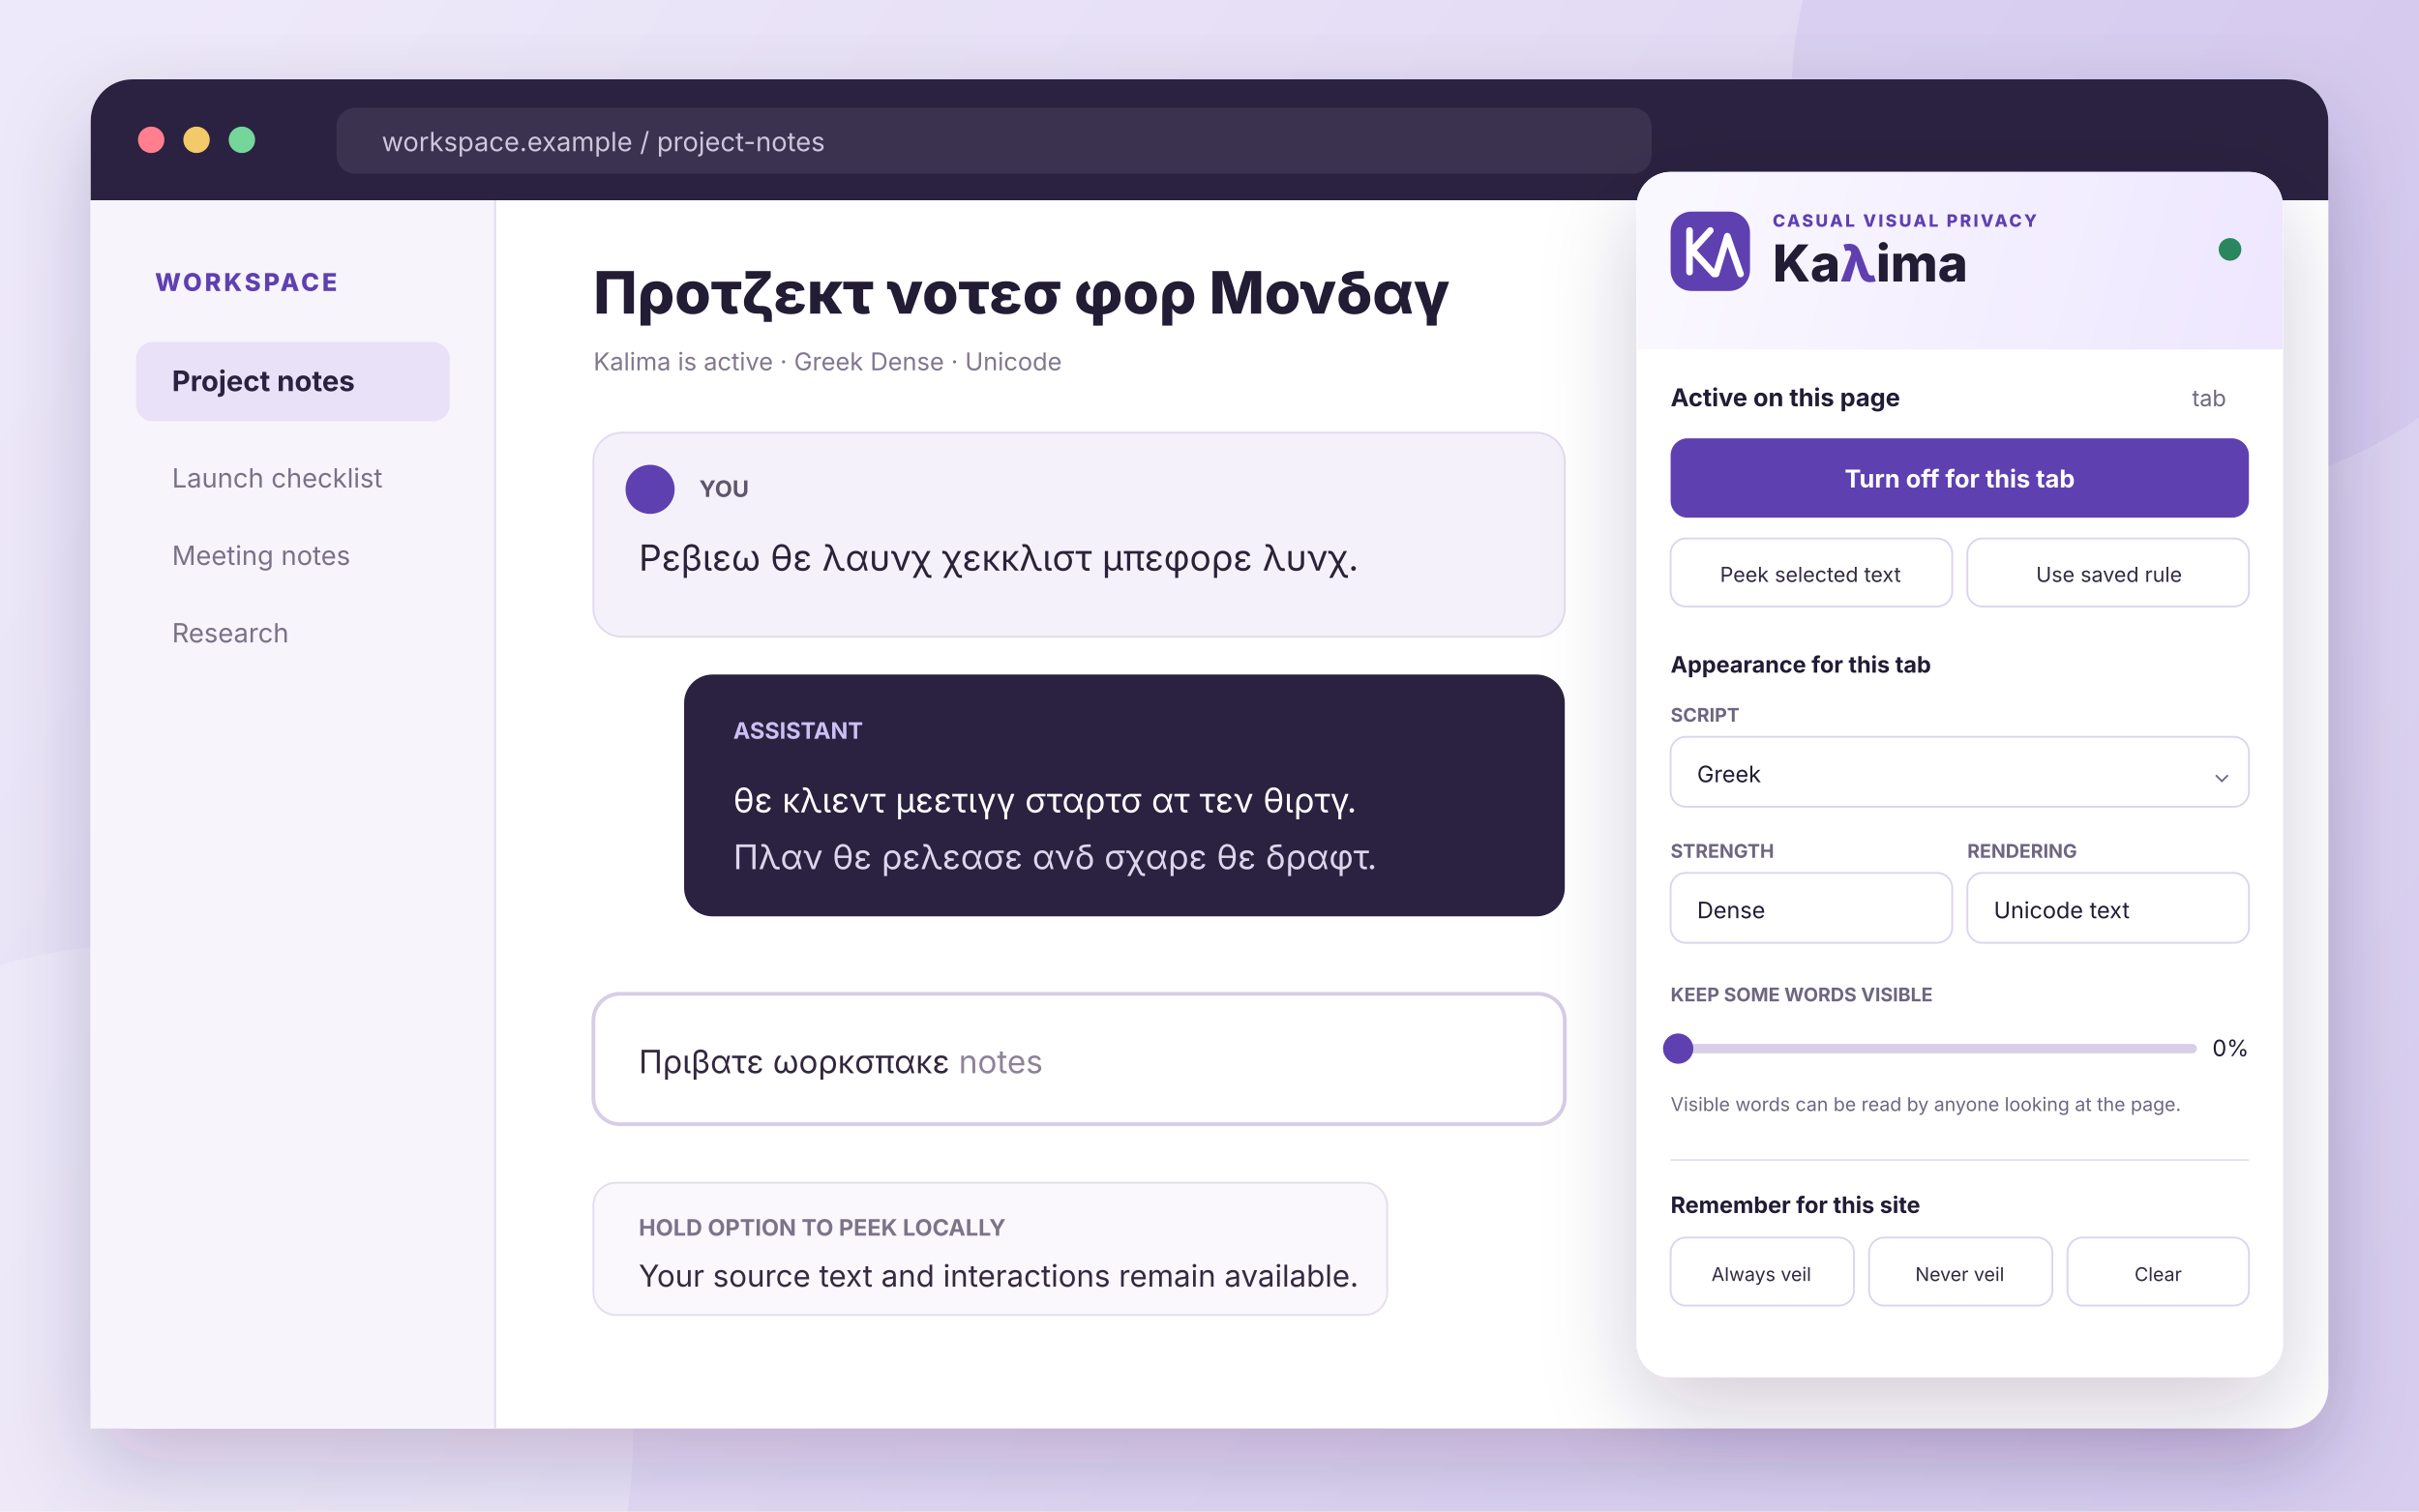
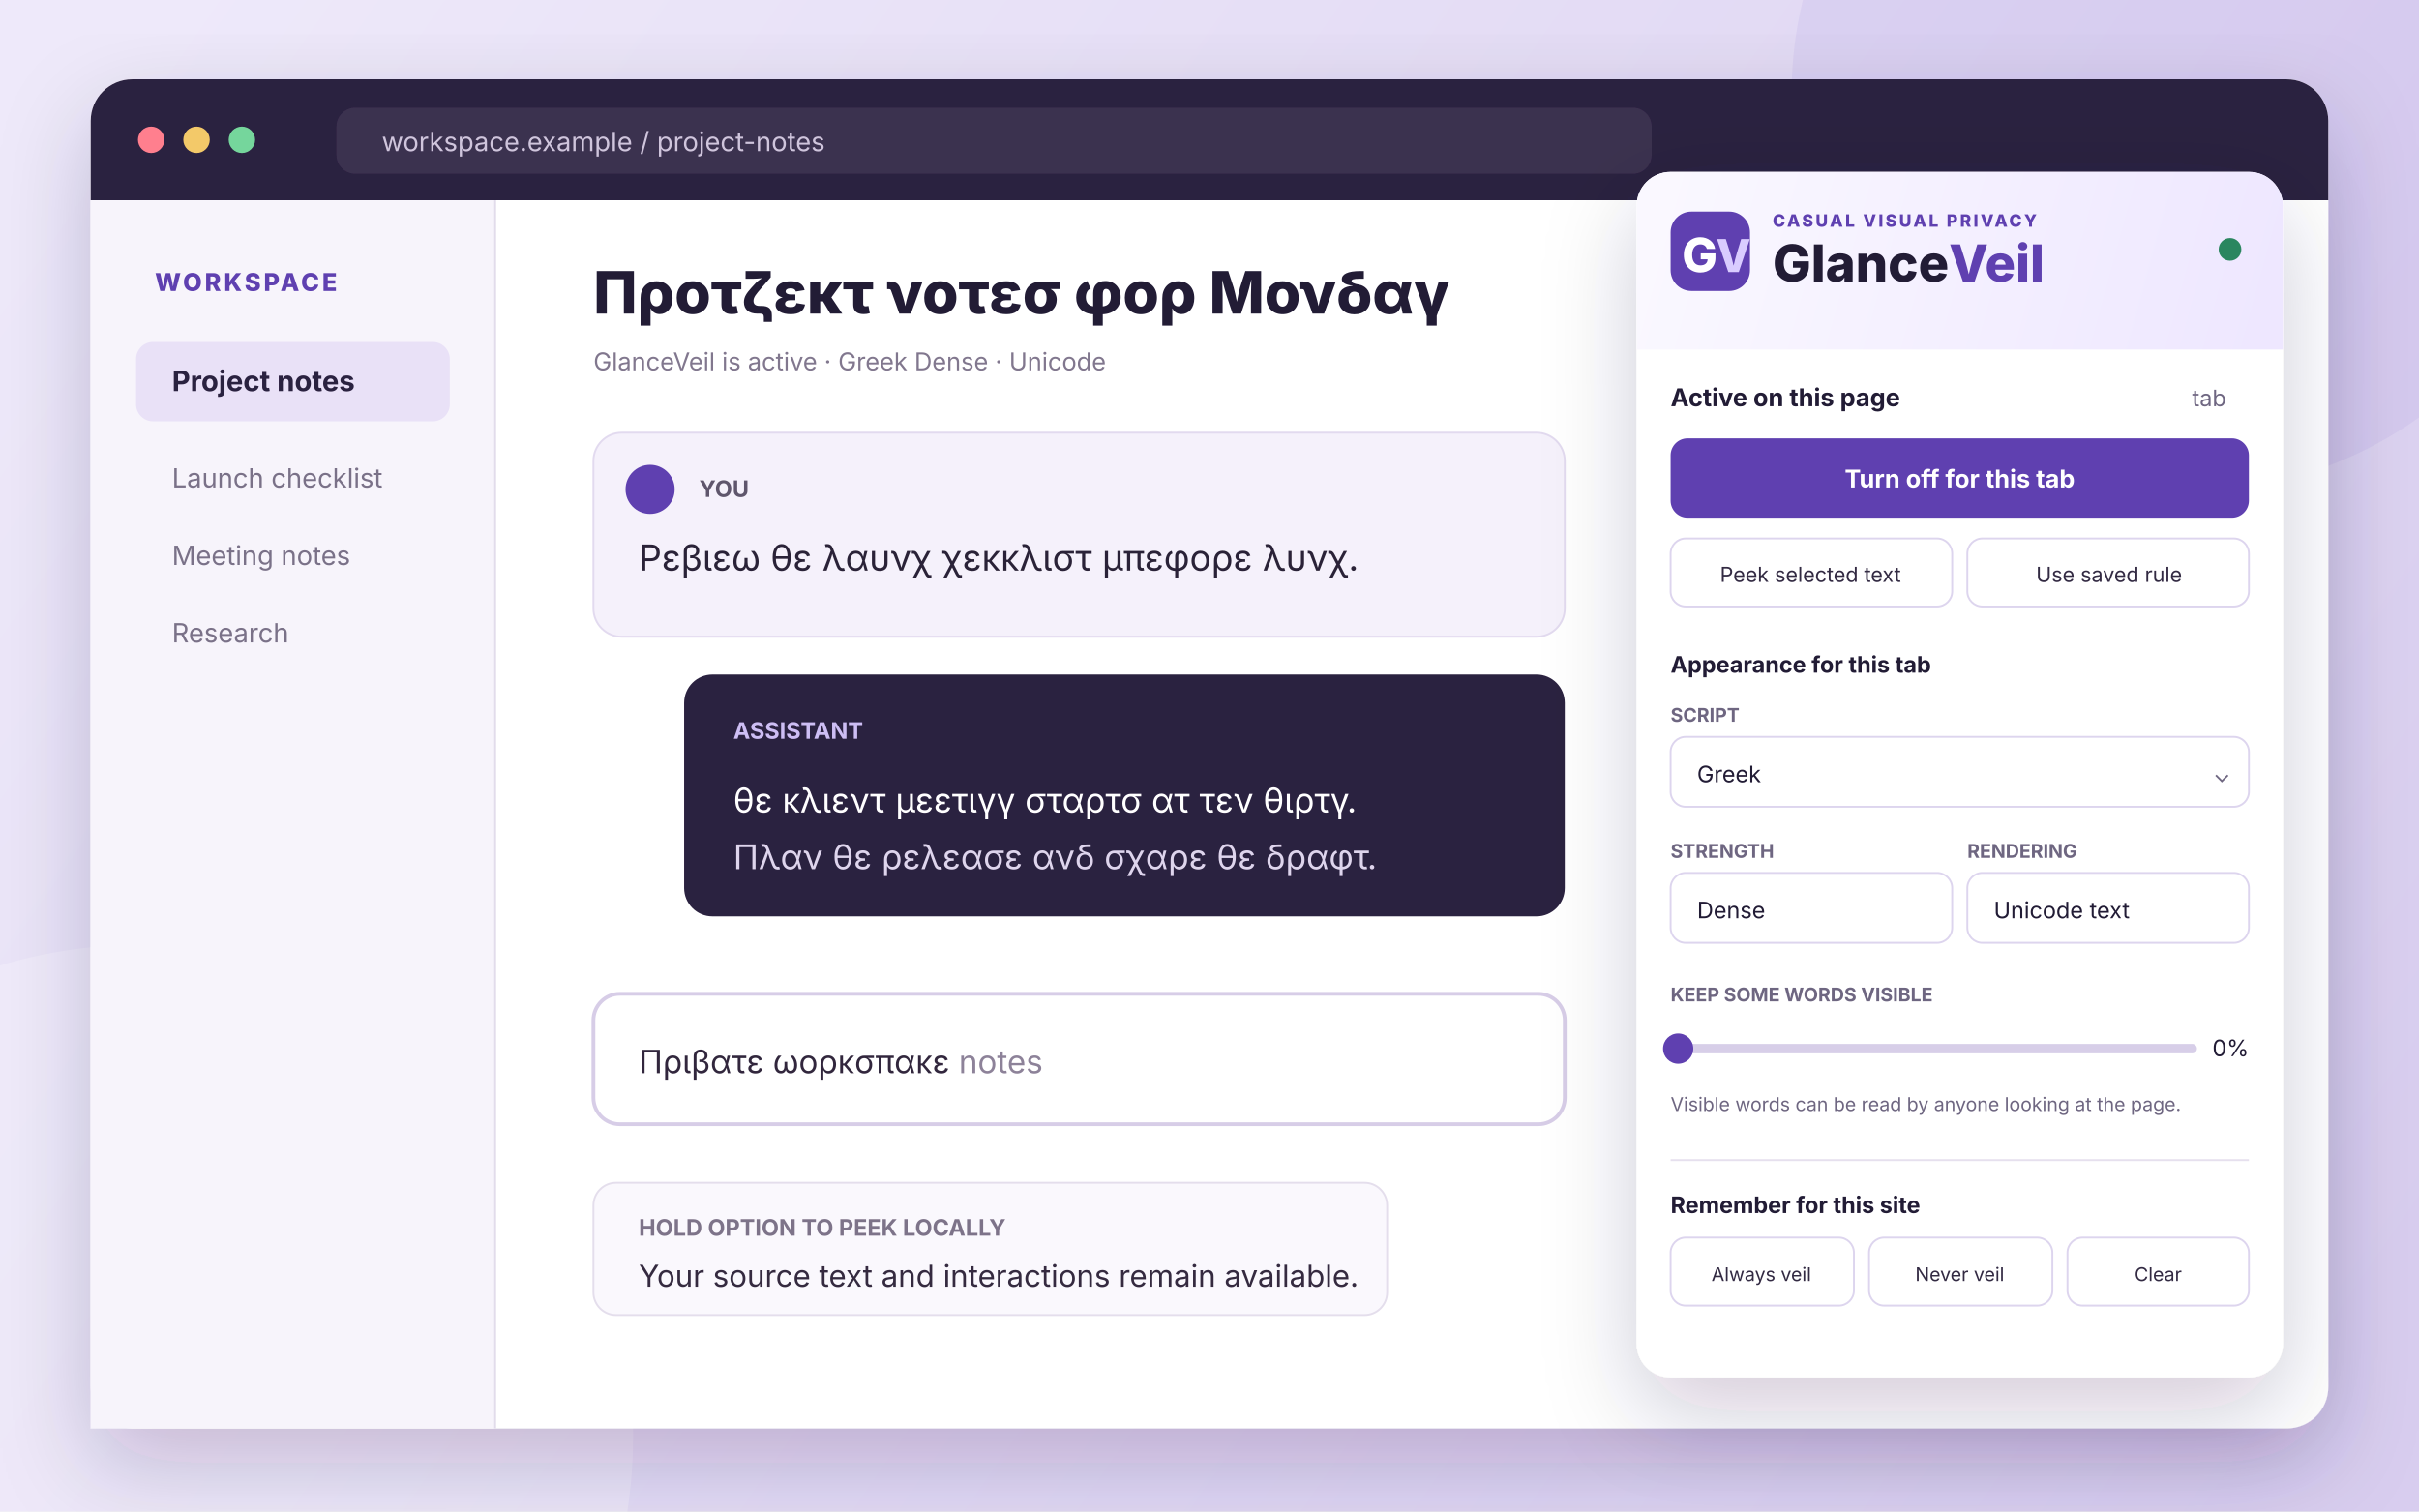
<svg xmlns="http://www.w3.org/2000/svg" width="1280" height="800" viewBox="0 0 1280 800">
  <defs>
    <linearGradient id="desk" x1="80" y1="10" x2="1200" y2="790" gradientUnits="userSpaceOnUse">
      <stop stop-color="#eee9fa" />
      <stop offset="1" stop-color="#d8cdef" />
    </linearGradient>
    <linearGradient id="header" x1="878" y1="104" x2="1194" y2="190" gradientUnits="userSpaceOnUse">
      <stop stop-color="#faf8ff" />
      <stop offset="1" stop-color="#eee7ff" />
    </linearGradient>
    <filter id="shadow" x="-20%" y="-20%" width="140%" height="150%">
      <feDropShadow dx="0" dy="18" stdDeviation="24" flood-color="#241842" flood-opacity=".2" />
    </filter>
  </defs>
  <rect width="1280" height="800" fill="url(#desk)" />
  <circle cx="1158" cy="50" r="210" fill="#795bc7" opacity=".08" />
  <circle cx="75" cy="760" r="260" fill="#fff" opacity=".24" />
  <g filter="url(#shadow)">
    <rect x="48" y="42" width="1184" height="714" rx="22" fill="#fff" />
    <path d="M70 42h1140a22 22 0 0 1 22 22v42H48V64a22 22 0 0 1 22-22Z" fill="#2a203f" />
    <circle cx="80" cy="74" r="7" fill="#ff7f8e" />
    <circle cx="104" cy="74" r="7" fill="#f3c969" />
    <circle cx="128" cy="74" r="7" fill="#75d69c" />
    <rect x="178" y="57" width="696" height="35" rx="10" fill="#3b304f" />
    <text x="202" y="80" fill="#cfc5dc" font-family="Inter, ui-sans-serif, system-ui, sans-serif" font-size="14">workspace.example / project-notes</text>
    <rect x="48" y="106" width="214" height="650" fill="#f7f4fb" />
    <line x1="262" y1="106" x2="262" y2="756" stroke="#e2dceb" />
    <text x="82" y="154" fill="#5e3fb0" font-family="Inter, ui-sans-serif, system-ui, sans-serif" font-size="13" font-weight="800" letter-spacing="1.5">WORKSPACE</text>
    <rect x="72" y="181" width="166" height="42" rx="9" fill="#e9e1f7" />
    <text x="91" y="207" fill="#2b2140" font-family="Inter, ui-sans-serif, system-ui, sans-serif" font-size="15" font-weight="700">Project notes</text>
    <text x="91" y="258" fill="#7a7188" font-family="Inter, ui-sans-serif, system-ui, sans-serif" font-size="14">Launch checklist</text>
    <text x="91" y="299" fill="#7a7188" font-family="Inter, ui-sans-serif, system-ui, sans-serif" font-size="14">Meeting notes</text>
    <text x="91" y="340" fill="#7a7188" font-family="Inter, ui-sans-serif, system-ui, sans-serif" font-size="14">Research</text>
    <text x="314" y="166" fill="#211b35" font-family="Inter, ui-sans-serif, system-ui, sans-serif" font-size="31" font-weight="760">Προτζεκτ νοτεσ φορ Μονδαγ</text>
-     <text x="314" y="196" fill="#81778e" font-family="Inter, ui-sans-serif, system-ui, sans-serif" font-size="13">Kalima is active · Greek Dense · Unicode</text>
+     <text x="314" y="196" fill="#81778e" font-family="Inter, ui-sans-serif, system-ui, sans-serif" font-size="13">GlanceVeil is active · Greek Dense · Unicode</text>
    <rect x="314" y="229" width="514" height="108" rx="15" fill="#f5f1fb" stroke="#e2daef" />
    <circle cx="344" cy="259" r="13" fill="#5e3fb0" />
    <text x="370" y="263" fill="#5f566c" font-family="Inter, ui-sans-serif, system-ui, sans-serif" font-size="12" font-weight="750">YOU</text>
    <text x="338" y="302" fill="#2b2437" font-family="Inter, ui-sans-serif, system-ui, sans-serif" font-size="19">Ρεβιεω θε λαυνχ χεκκλιστ μπεφορε λυνχ.</text>
    <rect x="362" y="357" width="466" height="128" rx="15" fill="#2a203f" />
    <text x="388" y="391" fill="#cdbef4" font-family="Inter, ui-sans-serif, system-ui, sans-serif" font-size="12" font-weight="750">ASSISTANT</text>
    <text x="388" y="430" fill="#fff" font-family="Inter, ui-sans-serif, system-ui, sans-serif" font-size="18">θε κλιεντ μεετιγγ σταρτσ ατ τεν θιρτγ.</text>
    <text x="388" y="460" fill="#ded5ed" font-family="Inter, ui-sans-serif, system-ui, sans-serif" font-size="18">Πλαν θε ρελεασε ανδ σχαρε θε δραφτ.</text>
    <rect x="314" y="526" width="514" height="69" rx="14" fill="#fff" stroke="#d7cde7" stroke-width="2" />
    <text x="338" y="568" fill="#31283d" font-family="Inter, ui-sans-serif, system-ui, sans-serif" font-size="17">Πριβατε ωορκσπακε <tspan fill="#8d8299">notes</tspan>
    </text>
    <rect x="314" y="626" width="420" height="70" rx="12" fill="#faf8fd" stroke="#e4deec" />
    <text x="338" y="654" fill="#7d7389" font-family="Inter, ui-sans-serif, system-ui, sans-serif" font-size="12" font-weight="700">HOLD OPTION TO PEEK LOCALLY</text>
    <text x="338" y="681" fill="#342b40" font-family="Inter, ui-sans-serif, system-ui, sans-serif" font-size="16">Your source text and interactions remain available.</text>
  </g>
  <g filter="url(#shadow)">
    <rect x="866" y="91" width="342" height="638" rx="18" fill="#fff" />
    <path d="M884 91h306a18 18 0 0 1 18 18v76H866v-76a18 18 0 0 1 18-18Z" fill="url(#header)" />
    <rect x="884" y="112" width="42" height="42" rx="11" fill="#5e3fb0" />
-     <path d="M894 122v22M895 133l10-11M896 133l11 12M908 145l6-20 7 20" fill="none" stroke="#fff" stroke-width="3.5" stroke-linecap="round" stroke-linejoin="round" />
+     <text x="890" y="144" fill="#fff" font-family="Inter, ui-sans-serif, system-ui, sans-serif" font-size="25" font-weight="760" letter-spacing="-2">G</text>
+     <text x="908" y="144" fill="#d9ccff" font-family="Inter, ui-sans-serif, system-ui, sans-serif" font-size="24" font-weight="760" letter-spacing="-2">V</text>
    <text x="938" y="120" fill="#5e3fb0" font-family="Inter, ui-sans-serif, system-ui, sans-serif" font-size="9" font-weight="800" letter-spacing="1.2">CASUAL VISUAL PRIVACY</text>
-     <text x="938" y="149" fill="#211b35" font-family="Inter, ui-sans-serif, system-ui, sans-serif" font-size="27" font-weight="760">Ka<tspan fill="#5e3fb0">λ</tspan>ima</text>
+     <text x="938" y="149" fill="#211b35" font-family="Inter, ui-sans-serif, system-ui, sans-serif" font-size="27" font-weight="760">Glance<tspan fill="#5e3fb0">Veil</tspan>
+     </text>
    <circle cx="1180" cy="132" r="6" fill="#2a865f" />
    <text x="884" y="215" fill="#211b35" font-family="Inter, ui-sans-serif, system-ui, sans-serif" font-size="13" font-weight="750">Active on this page</text>
    <text x="1178" y="215" text-anchor="end" fill="#6e6681" font-family="Inter, ui-sans-serif, system-ui, sans-serif" font-size="12">tab</text>
    <rect x="884" y="232" width="306" height="42" rx="9" fill="#5e3fb0" />
    <text x="1037" y="258" text-anchor="middle" fill="#fff" font-family="Inter, ui-sans-serif, system-ui, sans-serif" font-size="13" font-weight="750">Turn off for this tab</text>
    <rect x="884" y="285" width="149" height="36" rx="8" fill="#fff" stroke="#ddd5ee" />
    <rect x="1041" y="285" width="149" height="36" rx="8" fill="#fff" stroke="#ddd5ee" />
    <text x="958" y="308" text-anchor="middle" fill="#332a43" font-family="Inter, ui-sans-serif, system-ui, sans-serif" font-size="11">Peek selected text</text>
    <text x="1116" y="308" text-anchor="middle" fill="#332a43" font-family="Inter, ui-sans-serif, system-ui, sans-serif" font-size="11">Use saved rule</text>
    <text x="884" y="356" fill="#211b35" font-family="Inter, ui-sans-serif, system-ui, sans-serif" font-size="12" font-weight="750">Appearance for this tab</text>
    <text x="884" y="382" fill="#6e6681" font-family="Inter, ui-sans-serif, system-ui, sans-serif" font-size="10" font-weight="700">SCRIPT</text>
    <rect x="884" y="390" width="306" height="37" rx="8" fill="#fff" stroke="#ddd5ee" />
    <text x="898" y="414" fill="#211b35" font-family="Inter, ui-sans-serif, system-ui, sans-serif" font-size="12">Greek</text>
    <text x="1171" y="414" fill="#6e6681" font-family="Inter, ui-sans-serif, system-ui, sans-serif" font-size="12">⌄</text>
    <text x="884" y="454" fill="#6e6681" font-family="Inter, ui-sans-serif, system-ui, sans-serif" font-size="10" font-weight="700">STRENGTH</text>
    <text x="1041" y="454" fill="#6e6681" font-family="Inter, ui-sans-serif, system-ui, sans-serif" font-size="10" font-weight="700">RENDERING</text>
    <rect x="884" y="462" width="149" height="37" rx="8" fill="#fff" stroke="#ddd5ee" />
    <rect x="1041" y="462" width="149" height="37" rx="8" fill="#fff" stroke="#ddd5ee" />
    <text x="898" y="486" fill="#211b35" font-family="Inter, ui-sans-serif, system-ui, sans-serif" font-size="12">Dense</text>
    <text x="1055" y="486" fill="#211b35" font-family="Inter, ui-sans-serif, system-ui, sans-serif" font-size="12">Unicode text</text>
    <text x="884" y="530" fill="#6e6681" font-family="Inter, ui-sans-serif, system-ui, sans-serif" font-size="10" font-weight="700">KEEP SOME WORDS VISIBLE</text>
    <line x1="888" y1="555" x2="1160" y2="555" stroke="#d7cee8" stroke-width="5" stroke-linecap="round" />
    <circle cx="888" cy="555" r="8" fill="#5e3fb0" />
    <text x="1190" y="559" text-anchor="end" fill="#211b35" font-family="Inter, ui-sans-serif, system-ui, sans-serif" font-size="12">0%</text>
    <text x="884" y="588" fill="#6e6681" font-family="Inter, ui-sans-serif, system-ui, sans-serif" font-size="10">Visible words can be read by anyone looking at the page.</text>
    <line x1="884" y1="614" x2="1190" y2="614" stroke="#e6e0ee" />
    <text x="884" y="642" fill="#211b35" font-family="Inter, ui-sans-serif, system-ui, sans-serif" font-size="12" font-weight="750">Remember for this site</text>
    <rect x="884" y="655" width="97" height="36" rx="8" fill="#fff" stroke="#ddd5ee" />
    <rect x="989" y="655" width="97" height="36" rx="8" fill="#fff" stroke="#ddd5ee" />
    <rect x="1094" y="655" width="96" height="36" rx="8" fill="#fff" stroke="#ddd5ee" />
    <text x="932" y="678" text-anchor="middle" fill="#332a43" font-family="Inter, ui-sans-serif, system-ui, sans-serif" font-size="10">Always veil</text>
    <text x="1037" y="678" text-anchor="middle" fill="#332a43" font-family="Inter, ui-sans-serif, system-ui, sans-serif" font-size="10">Never veil</text>
    <text x="1142" y="678" text-anchor="middle" fill="#332a43" font-family="Inter, ui-sans-serif, system-ui, sans-serif" font-size="10">Clear</text>
  </g>
</svg>
